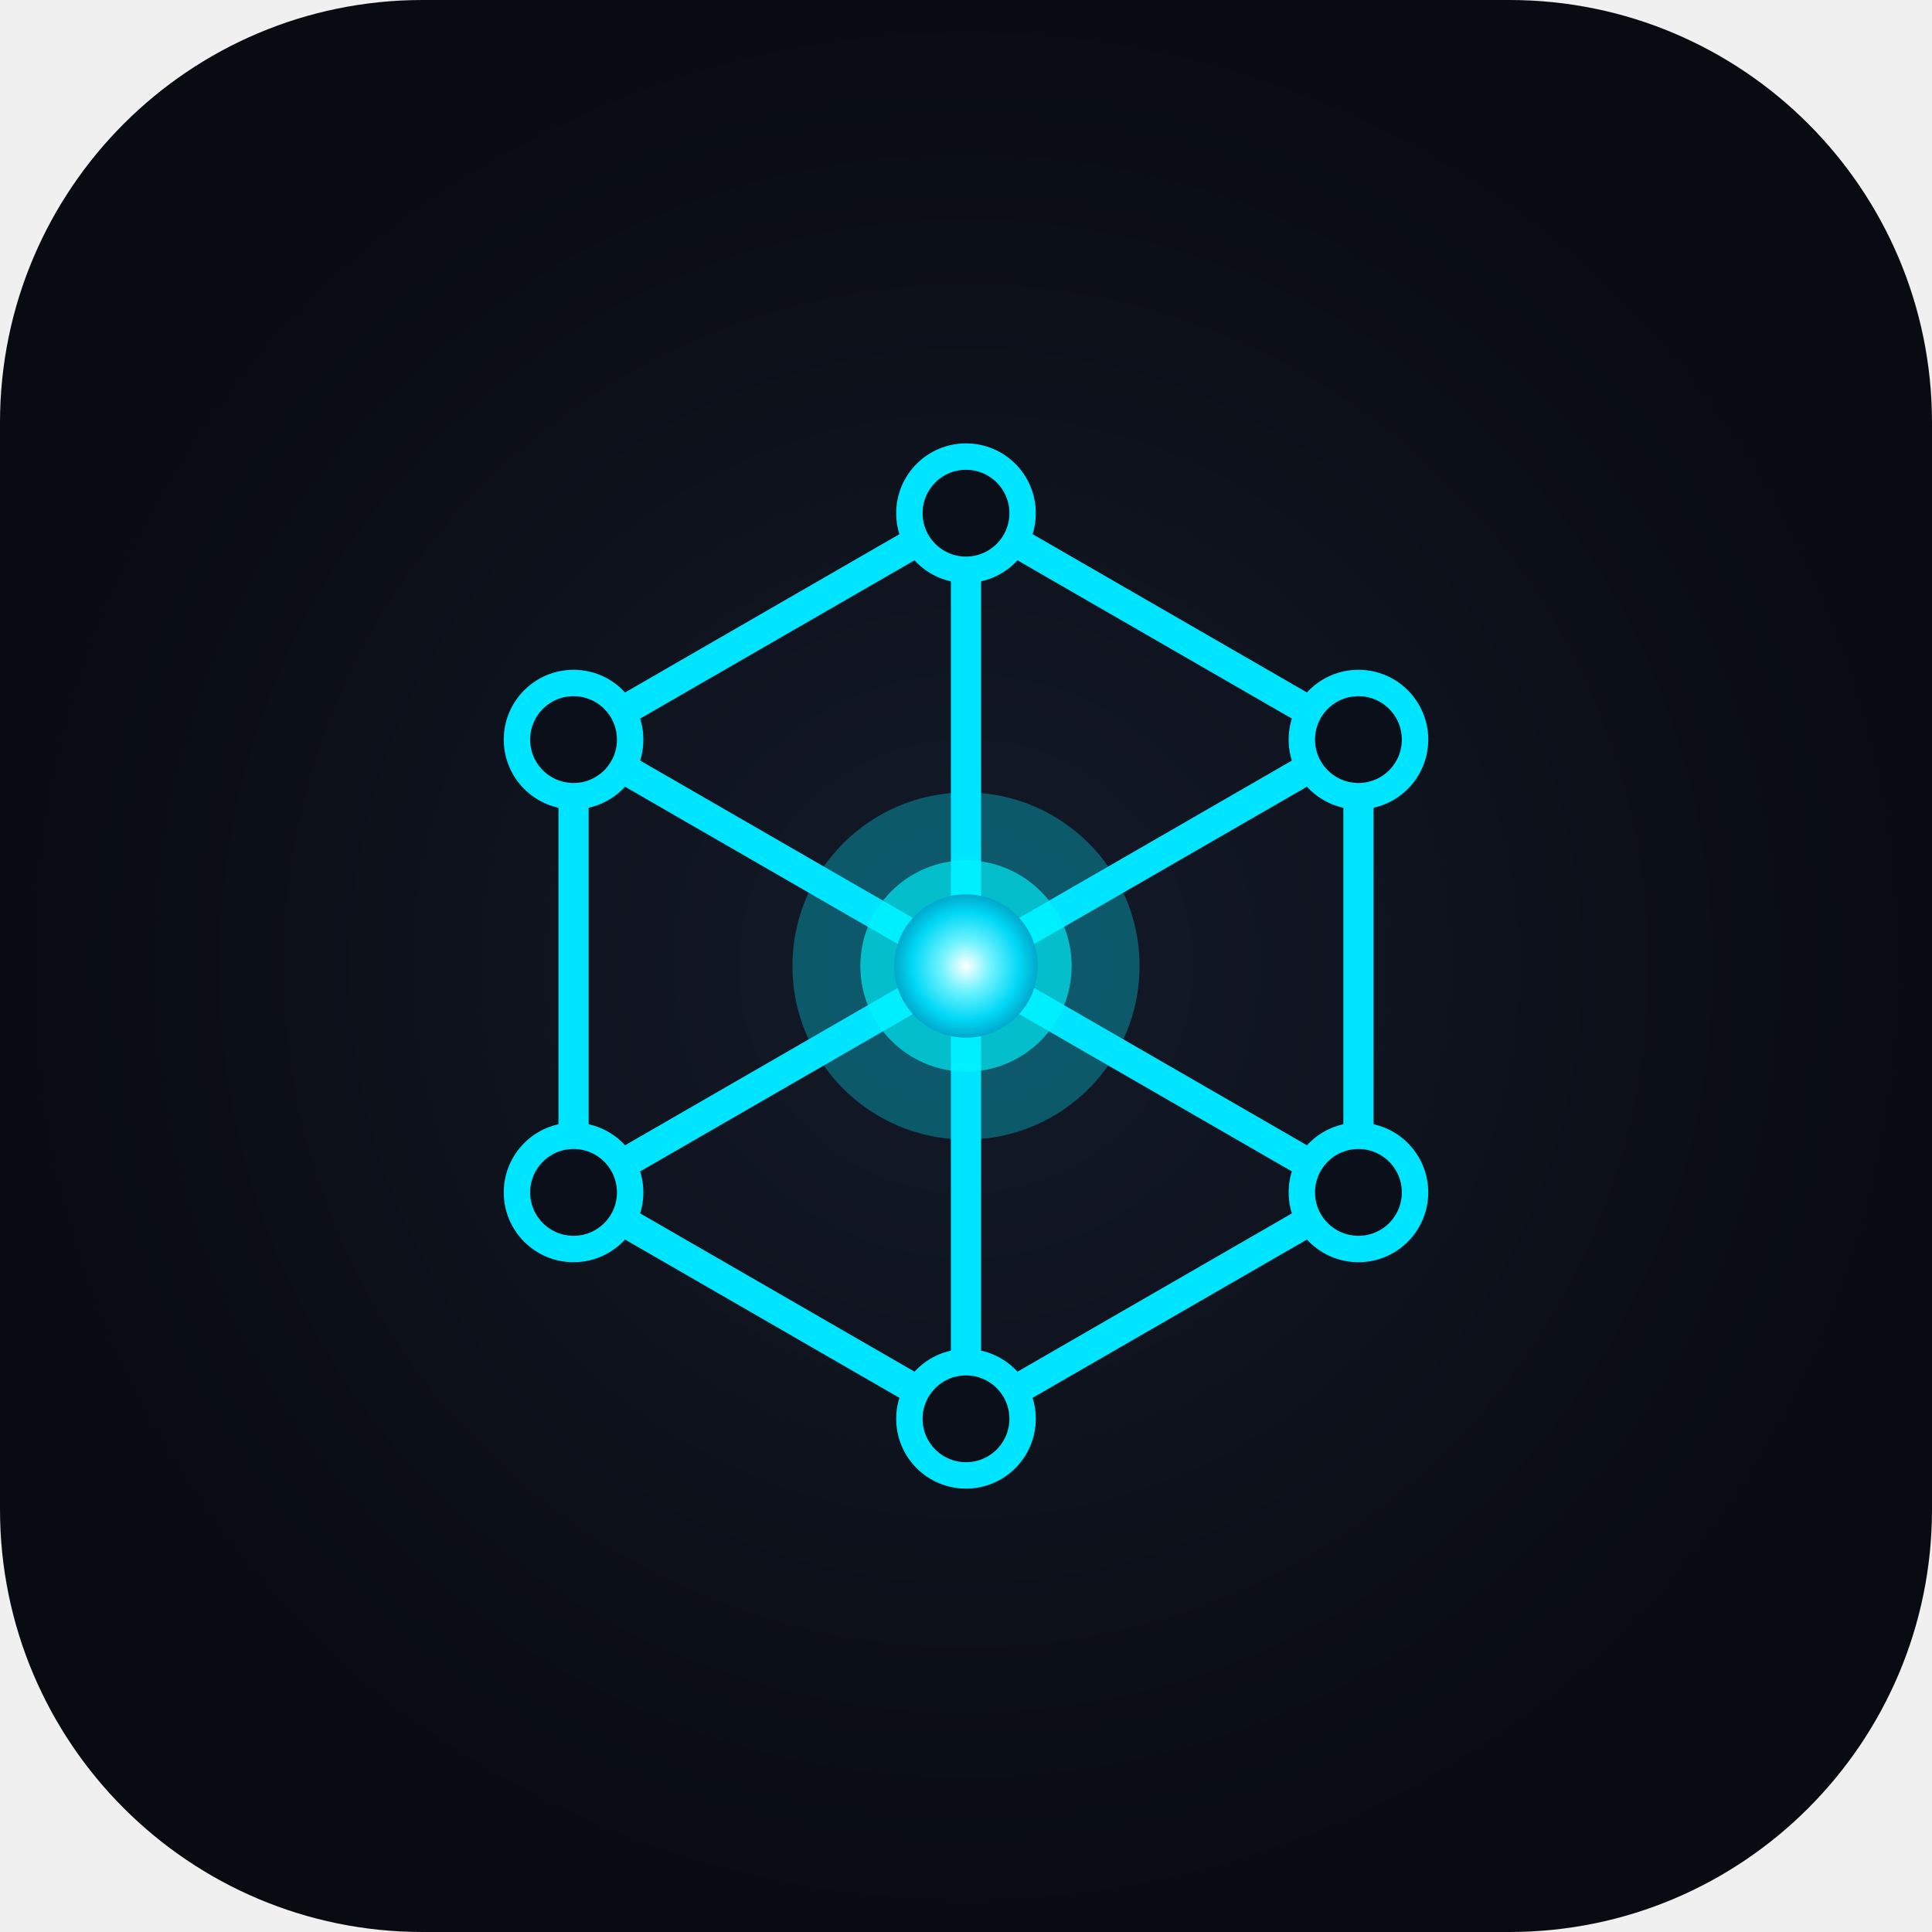
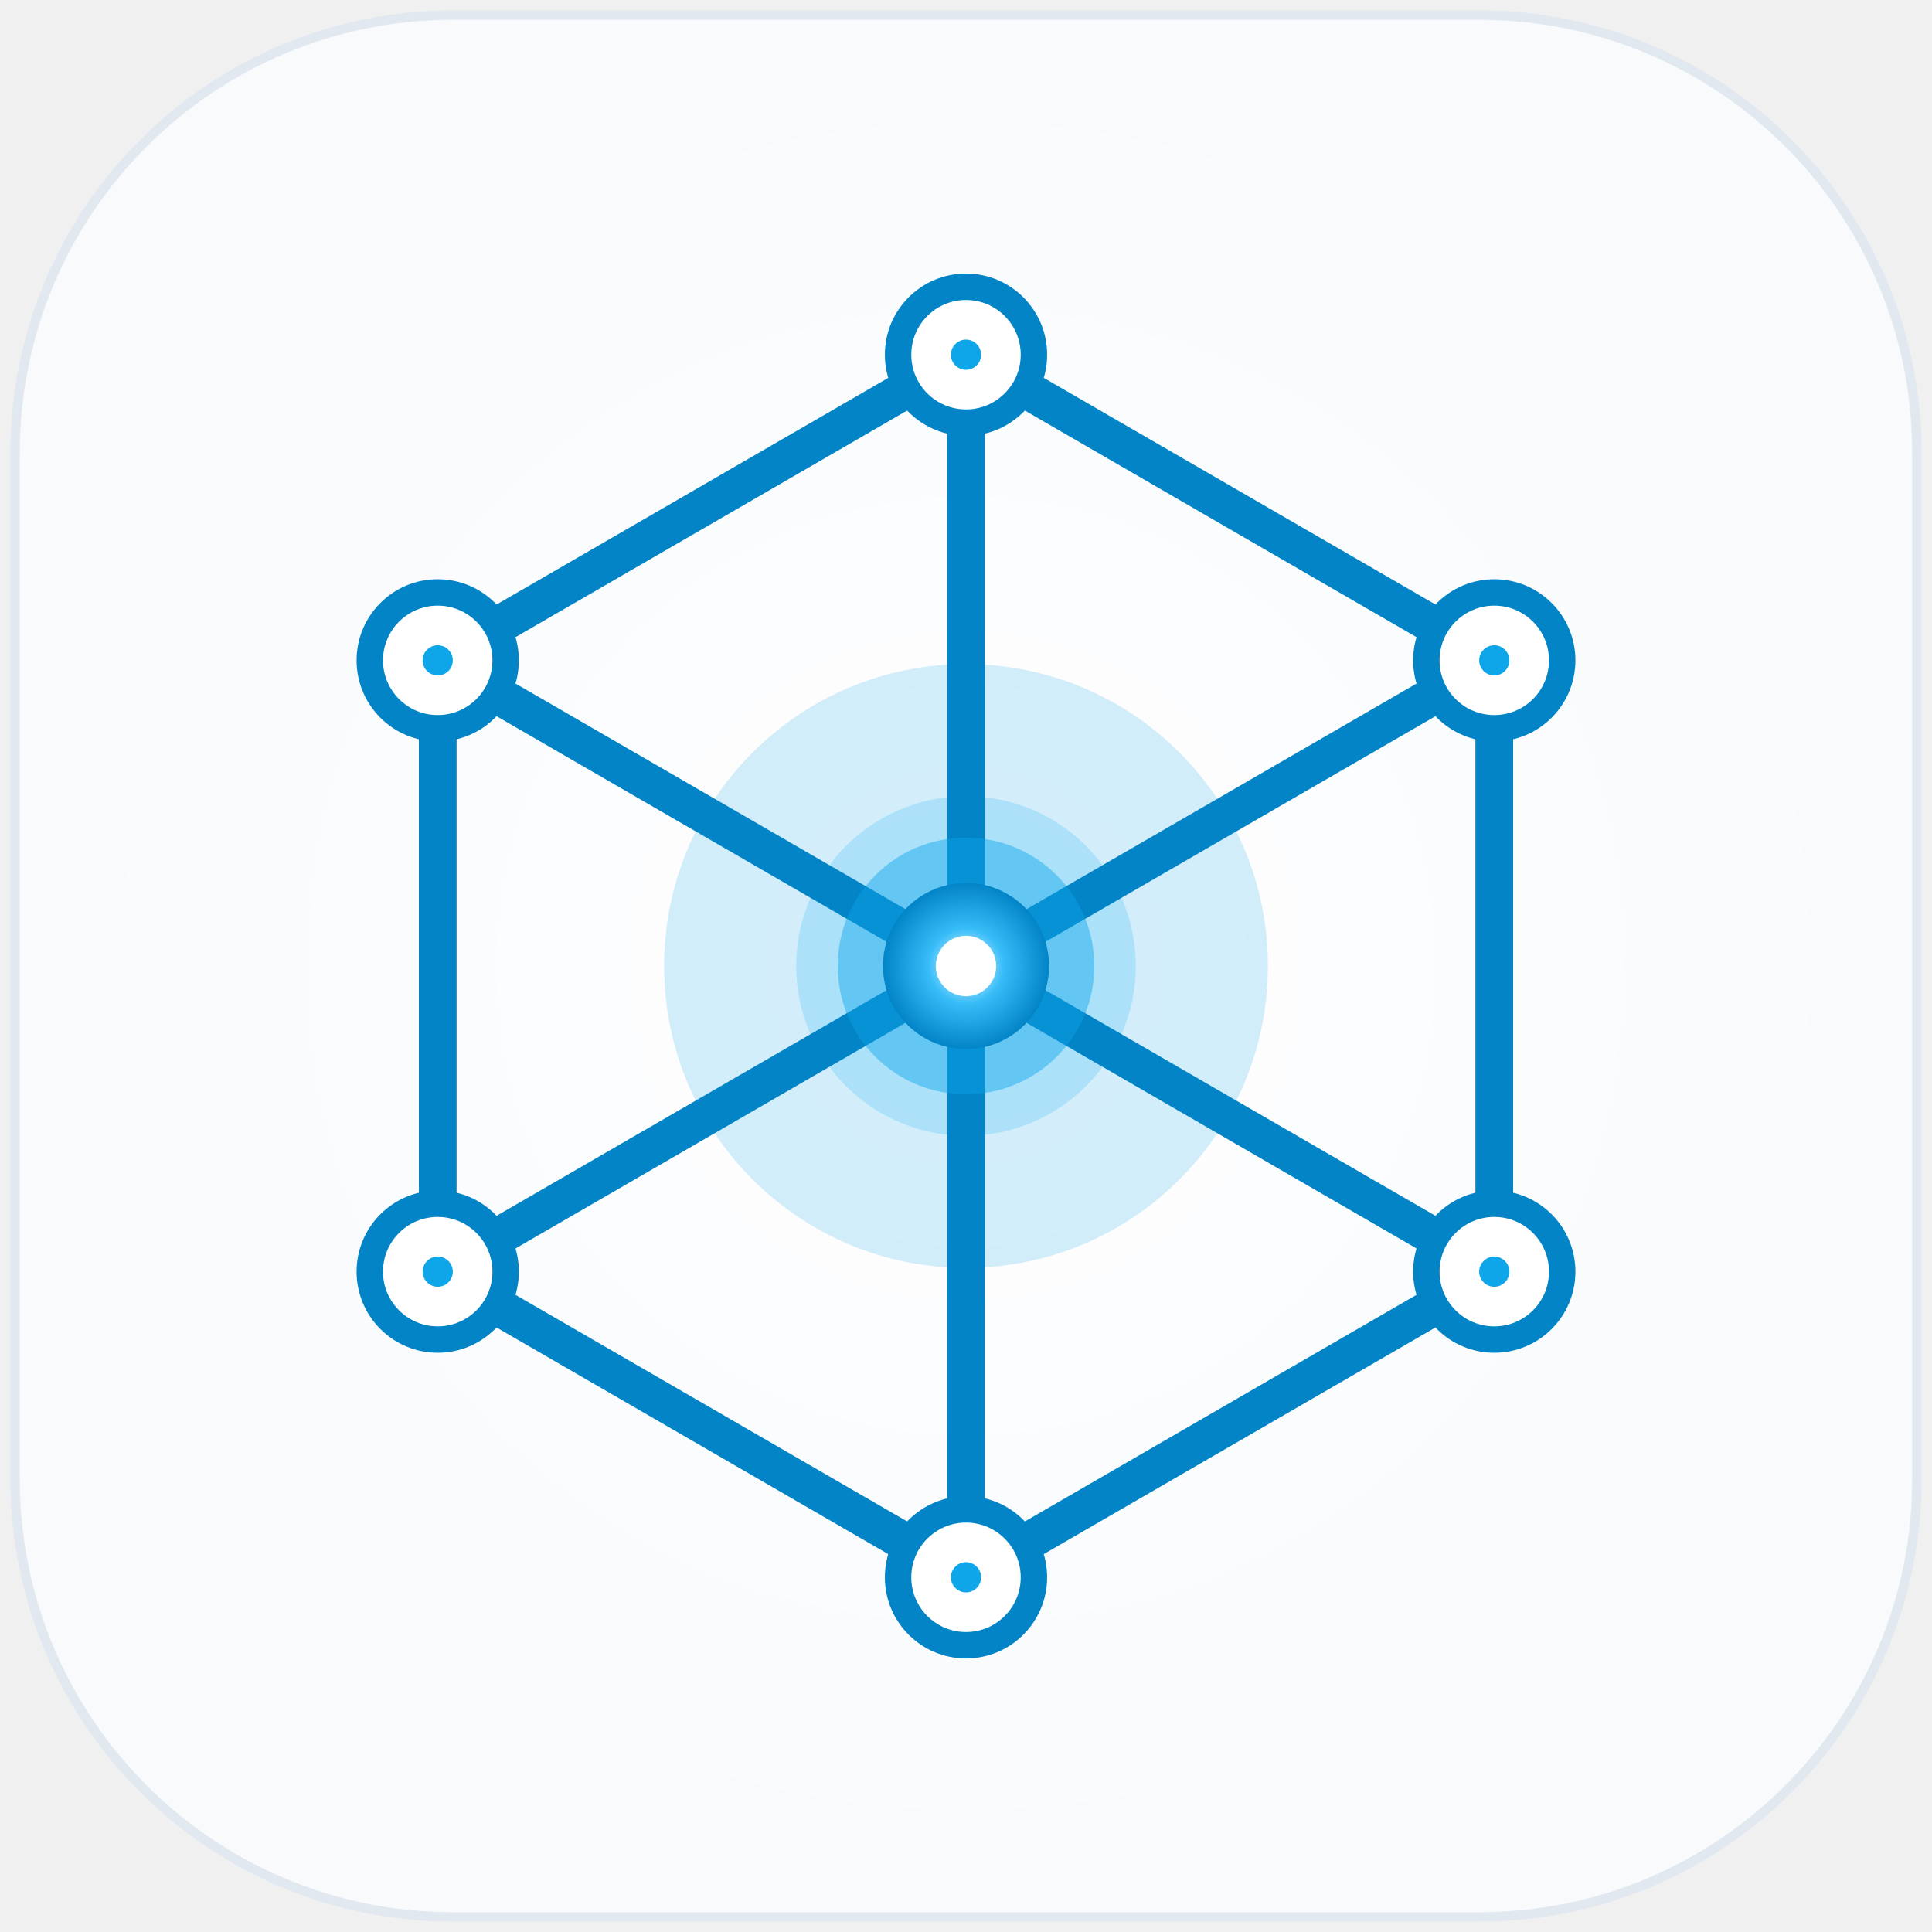
<svg xmlns="http://www.w3.org/2000/svg" viewBox="0 0 512 512" width="100%" height="100%">
  <defs>
    <radialGradient id="hubBg" cx="50%" cy="50%" r="50%">
-       <stop offset="0%" stop-color="#141a29" />
-       <stop offset="100%" stop-color="#080b11" />
+       <stop offset="0%" stop-color="#ffffff" />
+       <stop offset="100%" stop-color="#f8fafc" />
    </radialGradient>
    <radialGradient id="centerOrb" cx="50%" cy="50%" r="50%">
      <stop offset="0%" stop-color="#ffffff" />
-       <stop offset="35%" stop-color="#70f3ff" />
-       <stop offset="75%" stop-color="#00d8f6" />
-       <stop offset="100%" stop-color="#00a8cc" />
+       <stop offset="45%" stop-color="#38bdf8" />
+       <stop offset="100%" stop-color="#0284c7" />
    </radialGradient>
  </defs>
-   <rect width="512" height="512" rx="112" fill="url(#hubBg)" />
-   <g stroke="#00e5ff" stroke-width="8" stroke-linecap="round" stroke-linejoin="round">
-     <line x1="256" y1="256" x2="256" y2="136" />
-     <line x1="256" y1="256" x2="360" y2="196" />
-     <line x1="256" y1="256" x2="360" y2="316" />
-     <line x1="256" y1="256" x2="256" y2="376" />
-     <line x1="256" y1="256" x2="152" y2="316" />
-     <line x1="256" y1="256" x2="152" y2="196" />
-     <polygon points="256,136 360,196 360,316 256,376 152,316 152,196" fill="none" />
+   <rect width="504" height="504" x="4" y="4" rx="116" fill="url(#hubBg)" stroke="#e2e8f0" stroke-width="2.5" />
+   <circle cx="256" cy="256" r="80" fill="#0ea5e9" opacity="0.18" />
+   <circle cx="256" cy="256" r="45" fill="#38bdf8" opacity="0.25" />
+   <g stroke="#0284c7" stroke-width="10" stroke-linecap="round" stroke-linejoin="round">
+     <line x1="256" y1="256" x2="256" y2="94" />
+     <line x1="256" y1="256" x2="396" y2="175" />
+     <line x1="256" y1="256" x2="396" y2="337" />
+     <line x1="256" y1="256" x2="256" y2="418" />
+     <line x1="256" y1="256" x2="116" y2="337" />
+     <line x1="256" y1="256" x2="116" y2="175" />
+     <polygon points="256,94 396,175 396,337 256,418 116,337 116,175" fill="none" />
  </g>
-   <g stroke="#00e5ff" stroke-width="7" fill="#0b0f19">
-     <circle cx="256" cy="136" r="15" />
-     <circle cx="360" cy="196" r="15" />
-     <circle cx="360" cy="316" r="15" />
-     <circle cx="256" cy="376" r="15" />
-     <circle cx="152" cy="316" r="15" />
-     <circle cx="152" cy="196" r="15" />
+   <g stroke="#0284c7" stroke-width="7" fill="#ffffff">
+     <circle cx="256" cy="94" r="18" />
+     <circle cx="396" cy="175" r="18" />
+     <circle cx="396" cy="337" r="18" />
+     <circle cx="256" cy="418" r="18" />
+     <circle cx="116" cy="337" r="18" />
+     <circle cx="116" cy="175" r="18" />
  </g>
-   <circle cx="256" cy="256" r="46" fill="#00e5ff" opacity="0.32" />
-   <circle cx="256" cy="256" r="28" fill="#00f5ff" opacity="0.65" />
-   <circle cx="256" cy="256" r="19" fill="url(#centerOrb)" />
+   <g fill="#0ea5e9">
+     <circle cx="256" cy="94" r="4" />
+     <circle cx="396" cy="175" r="4" />
+     <circle cx="396" cy="337" r="4" />
+     <circle cx="256" cy="418" r="4" />
+     <circle cx="116" cy="337" r="4" />
+     <circle cx="116" cy="175" r="4" />
+   </g>
+   <circle cx="256" cy="256" r="34" fill="#0ea5e9" opacity="0.45" />
+   <circle cx="256" cy="256" r="22" fill="url(#centerOrb)" />
+   <circle cx="256" cy="256" r="8" fill="#ffffff" />
</svg>
